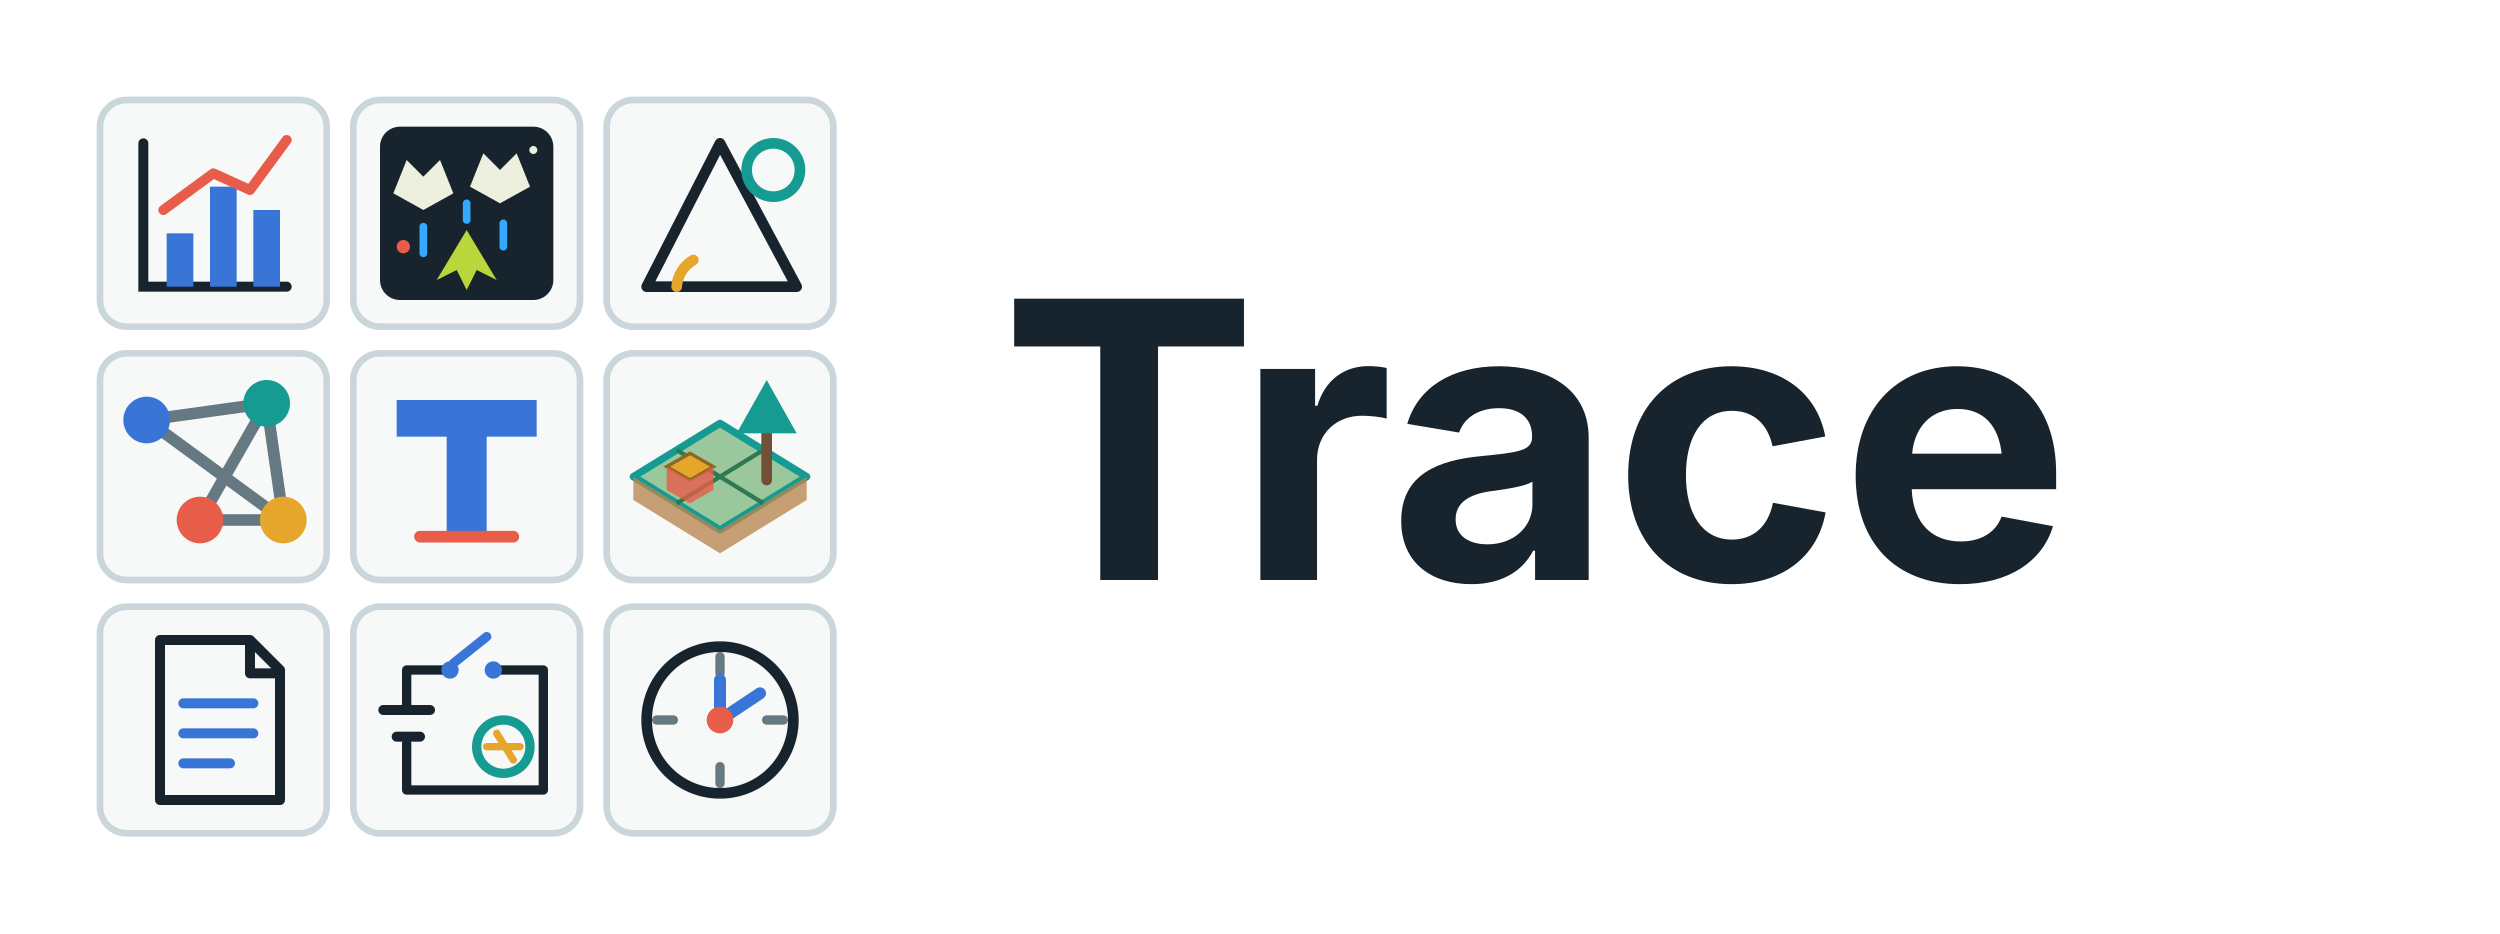
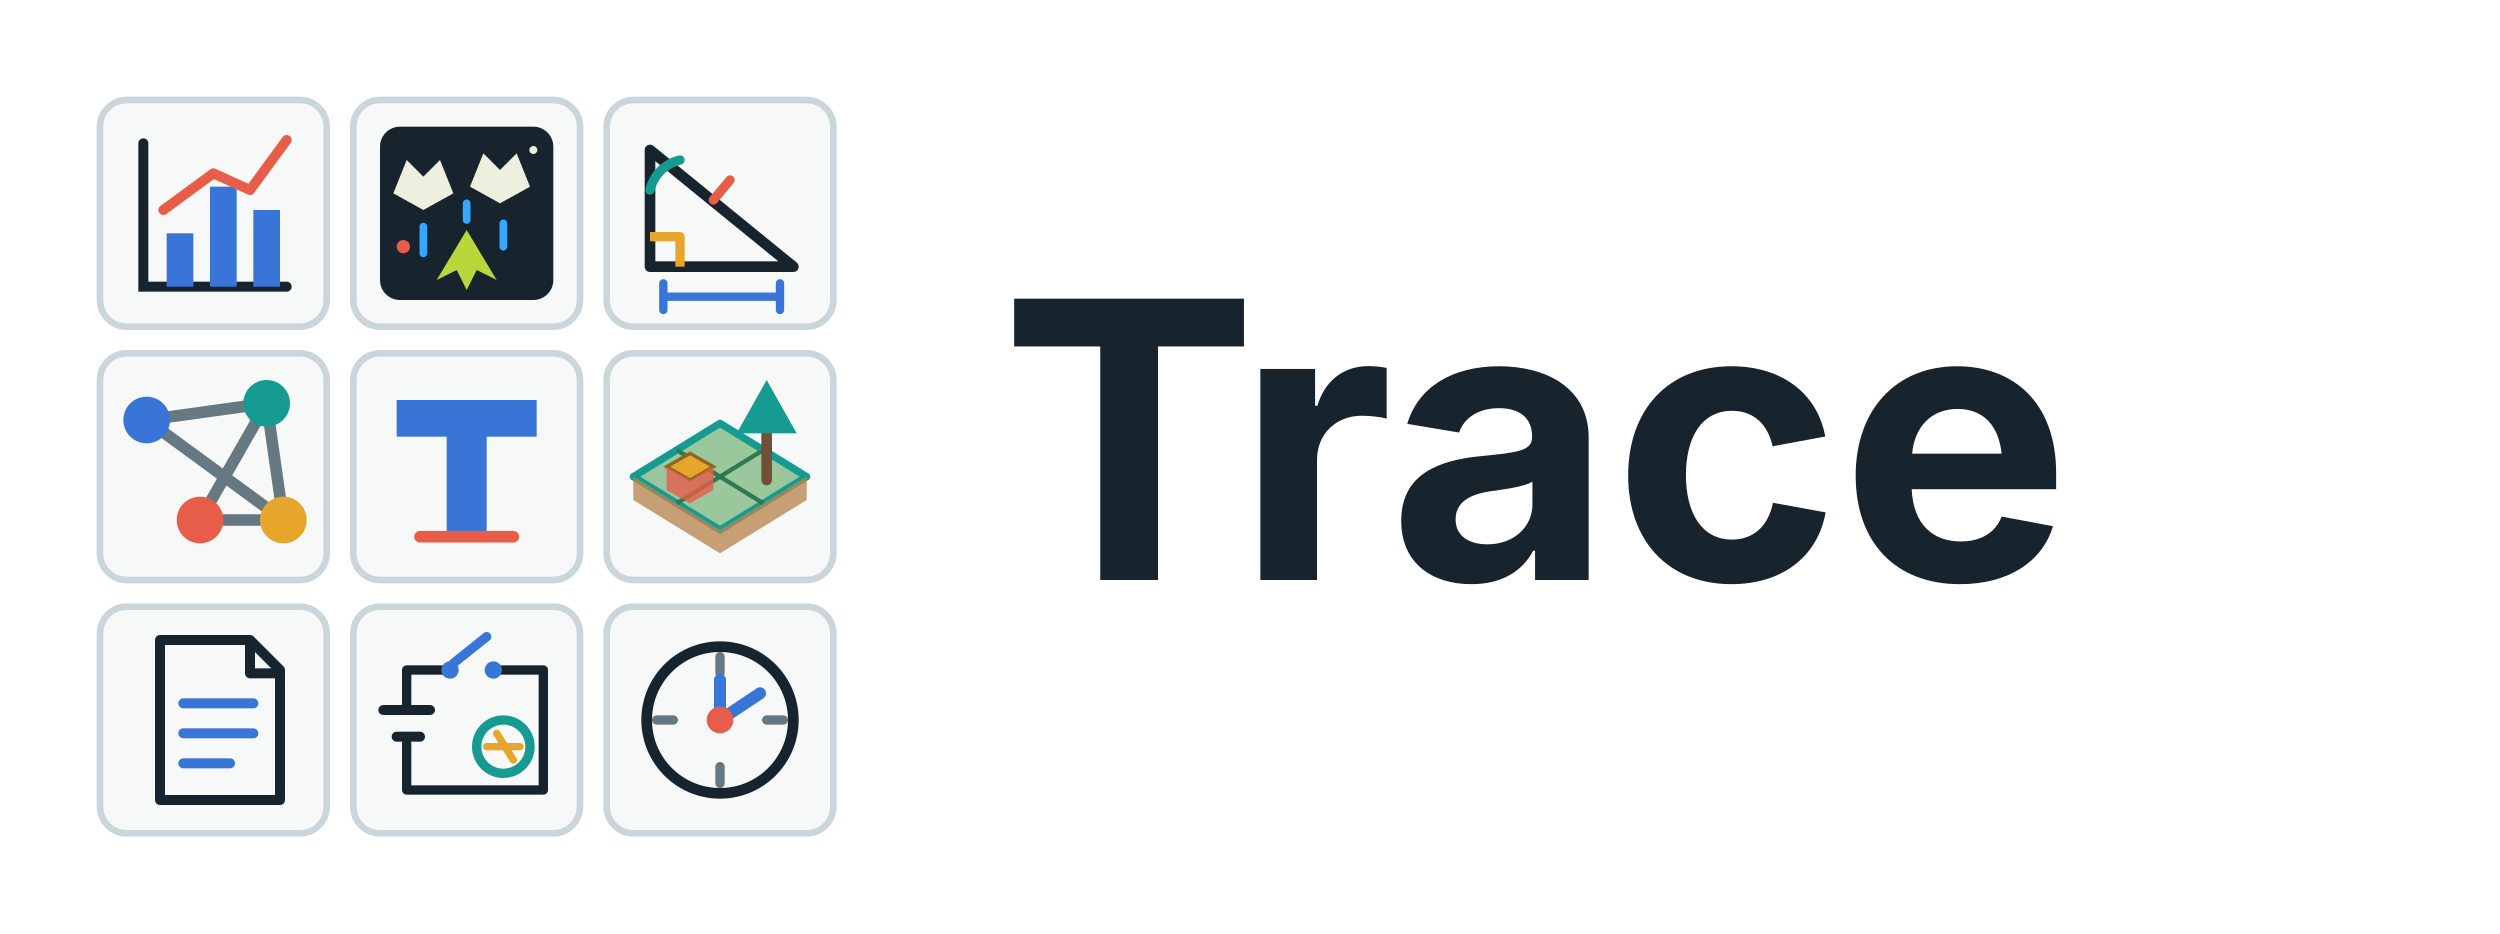
<svg xmlns="http://www.w3.org/2000/svg" viewBox="0 0 750 280" role="img" aria-labelledby="title desc">
  <style>
    .tile { fill: #f7f9f9; stroke: #cad6da; }
    .ink { fill: none; stroke: #17242d; }
    .soft { fill: none; stroke: #667983; }
    .word { fill: #17242d; }
    @media (prefers-color-scheme: dark) {
      .tile { fill: #17242d; stroke: #3a4c55; }
      .ink { stroke: #edf3f5; }
      .soft { stroke: #aebdc4; }
      .word { fill: #edf3f5; }
    }
  </style>
  <g>
    <rect class="tile" x="30" y="30" width="68" height="68" rx="8" stroke-width="2" />
    <path class="ink" d="M43 43v43h43" stroke-width="3" stroke-linecap="round" />
    <path d="M50 70h8v16h-8zm13-14h8v30h-8zm13 7h8v23h-8z" fill="#3974d7" />
    <path d="m49 63 15-11 11 5 11-15" fill="none" stroke="#e85d4a" stroke-width="3" stroke-linecap="round" stroke-linejoin="round" />
  </g>
  <g>
    <rect class="tile" x="106" y="30" width="68" height="68" rx="8" stroke-width="2" />
    <rect x="114" y="38" width="52" height="52" rx="6" fill="#17242d" />
    <g fill="#edf0df">
      <path d="m122 48 5 5 5-5 4 10-9 5-9-5Z" />
      <path d="m145 46 5 5 5-5 4 10-9 5-9-5Z" />
    </g>
    <path d="m131 84 9-15 9 15-6-3-3 6-3-6Z" fill="#b9d63b" />
    <path d="M127 68v8m13-10v-5m11 6v7" fill="none" stroke="#35a8ff" stroke-width="2.3" stroke-linecap="round" />
    <circle cx="121" cy="74" r="2" fill="#e85d4a" />
    <circle cx="160" cy="45" r="1.2" fill="#edf0df" />
  </g>
  <g>
    <rect class="tile" x="182" y="30" width="68" height="68" rx="8" stroke-width="2" />
-     <path class="ink" d="m194 86 22-43 23 43Z" stroke-width="3.2" stroke-linejoin="round" />
-     <path d="M203 86a10 10 0 0 1 5-8" fill="none" stroke="#e5a62b" stroke-width="3.2" stroke-linecap="round" />
-     <circle cx="232" cy="51" r="8" fill="none" stroke="#159b91" stroke-width="3.2" />
+     <path class="ink" d="M195 80V45l43 35Z" stroke-width="3.2" stroke-linejoin="round" />
+     <path d="M195 71h9v9" fill="none" stroke="#e5a62b" stroke-width="2.8" stroke-linejoin="round" />
+     <path d="M195 57a12 12 0 0 1 9-9" fill="none" stroke="#159b91" stroke-width="2.8" stroke-linecap="round" />
+     <path d="M199 89h35m-35-4v8m35-8v8" fill="none" stroke="#3974d7" stroke-width="2.5" stroke-linecap="round" />
+     <path d="m214 60 5-6" fill="none" stroke="#e85d4a" stroke-width="2.8" stroke-linecap="round" />
  </g>
  <g>
    <rect class="tile" x="30" y="106" width="68" height="68" rx="8" stroke-width="2" />
    <path class="soft" d="m44 126 36-5-20 35m20-35 5 35m-25 0h25l-41-30" stroke-width="3.5" stroke-linecap="round" />
    <circle cx="44" cy="126" r="7" fill="#3974d7" />
    <circle cx="80" cy="121" r="7" fill="#159b91" />
    <circle cx="60" cy="156" r="7" fill="#e85d4a" />
    <circle cx="85" cy="156" r="7" fill="#e5a62b" />
  </g>
  <g>
    <rect class="tile" x="106" y="106" width="68" height="68" rx="8" stroke-width="2" />
    <path d="M119 120h42v11h-15v30h-12v-30h-15Z" fill="#3974d7" />
    <path d="M126 161h28" fill="none" stroke="#e85d4a" stroke-width="3.5" stroke-linecap="round" />
  </g>
  <g>
    <rect class="tile" x="182" y="106" width="68" height="68" rx="8" stroke-width="2" />
    <path d="m190 143 26-16 26 16-26 16Z" fill="#56a45b" fill-opacity=".58" stroke="#159b91" stroke-width="2.2" stroke-linejoin="round" />
    <path d="m190 143 26 16 26-16v7l-26 16-26-16Z" fill="#b9864f" fill-opacity=".78" />
    <path d="m203 135 26 16m0-16-26 16" fill="none" stroke="#2f7951" stroke-width="1.3" />
    <path d="M230 126v18" stroke="#725038" stroke-width="3.2" stroke-linecap="round" />
    <path d="m230 114 9 16h-18Z" fill="#159b91" />
    <path d="m200 140 7-4 7 4-7 4Z" fill="#e5a62b" stroke="#8b6722" stroke-width="1" />
    <path d="m200 140 7 4 7-4v7l-7 4-7-4Z" fill="#e85d4a" fill-opacity=".8" />
  </g>
  <g>
    <rect class="tile" x="30" y="182" width="68" height="68" rx="8" stroke-width="2" />
    <path class="ink" d="M48 192h27l9 9v39H48zm27 0v10h9" stroke-width="3" stroke-linejoin="round" />
    <path d="M55 211h21M55 220h21M55 229h14" fill="none" stroke="#3974d7" stroke-width="3" stroke-linecap="round" />
  </g>
  <g>
    <rect class="tile" x="106" y="182" width="68" height="68" rx="8" stroke-width="2" />
    <path class="ink" d="M122 201h13m13 0h15v36h-41v-14m0-10v-12" stroke-width="2.8" stroke-linecap="round" stroke-linejoin="round" />
    <circle cx="135" cy="201" r="2.6" fill="#3974d7" />
    <circle cx="148" cy="201" r="2.6" fill="#3974d7" />
    <path d="m136 199 10-8" stroke="#3974d7" stroke-width="2.8" stroke-linecap="round" />
    <path class="ink" d="M115 213h14m-10 8h7" stroke-width="3" stroke-linecap="round" />
    <circle cx="151" cy="224" r="8" fill="none" stroke="#159b91" stroke-width="2.8" />
    <path d="M146 224h10m-7-4 5 8" stroke="#e5a62b" stroke-width="2.2" stroke-linecap="round" />
  </g>
  <g>
    <rect class="tile" x="182" y="182" width="68" height="68" rx="8" stroke-width="2" />
    <circle class="ink" cx="216" cy="216" r="22" stroke-width="3.2" />
    <path class="soft" d="M216 197v5m0 28v5m-19-19h5m28 0h5" stroke-width="2.8" stroke-linecap="round" />
    <path d="m216 216 12-8m-12 8v-12" fill="none" stroke="#3974d7" stroke-width="3.6" stroke-linecap="round" />
    <circle cx="216" cy="216" r="4" fill="#e85d4a" />
  </g>
  <text class="word" x="300" y="174" font-family="Hanken Grotesk, Inter, Segoe UI, sans-serif" font-size="116" font-weight="700" letter-spacing="0">Trace</text>
</svg>
